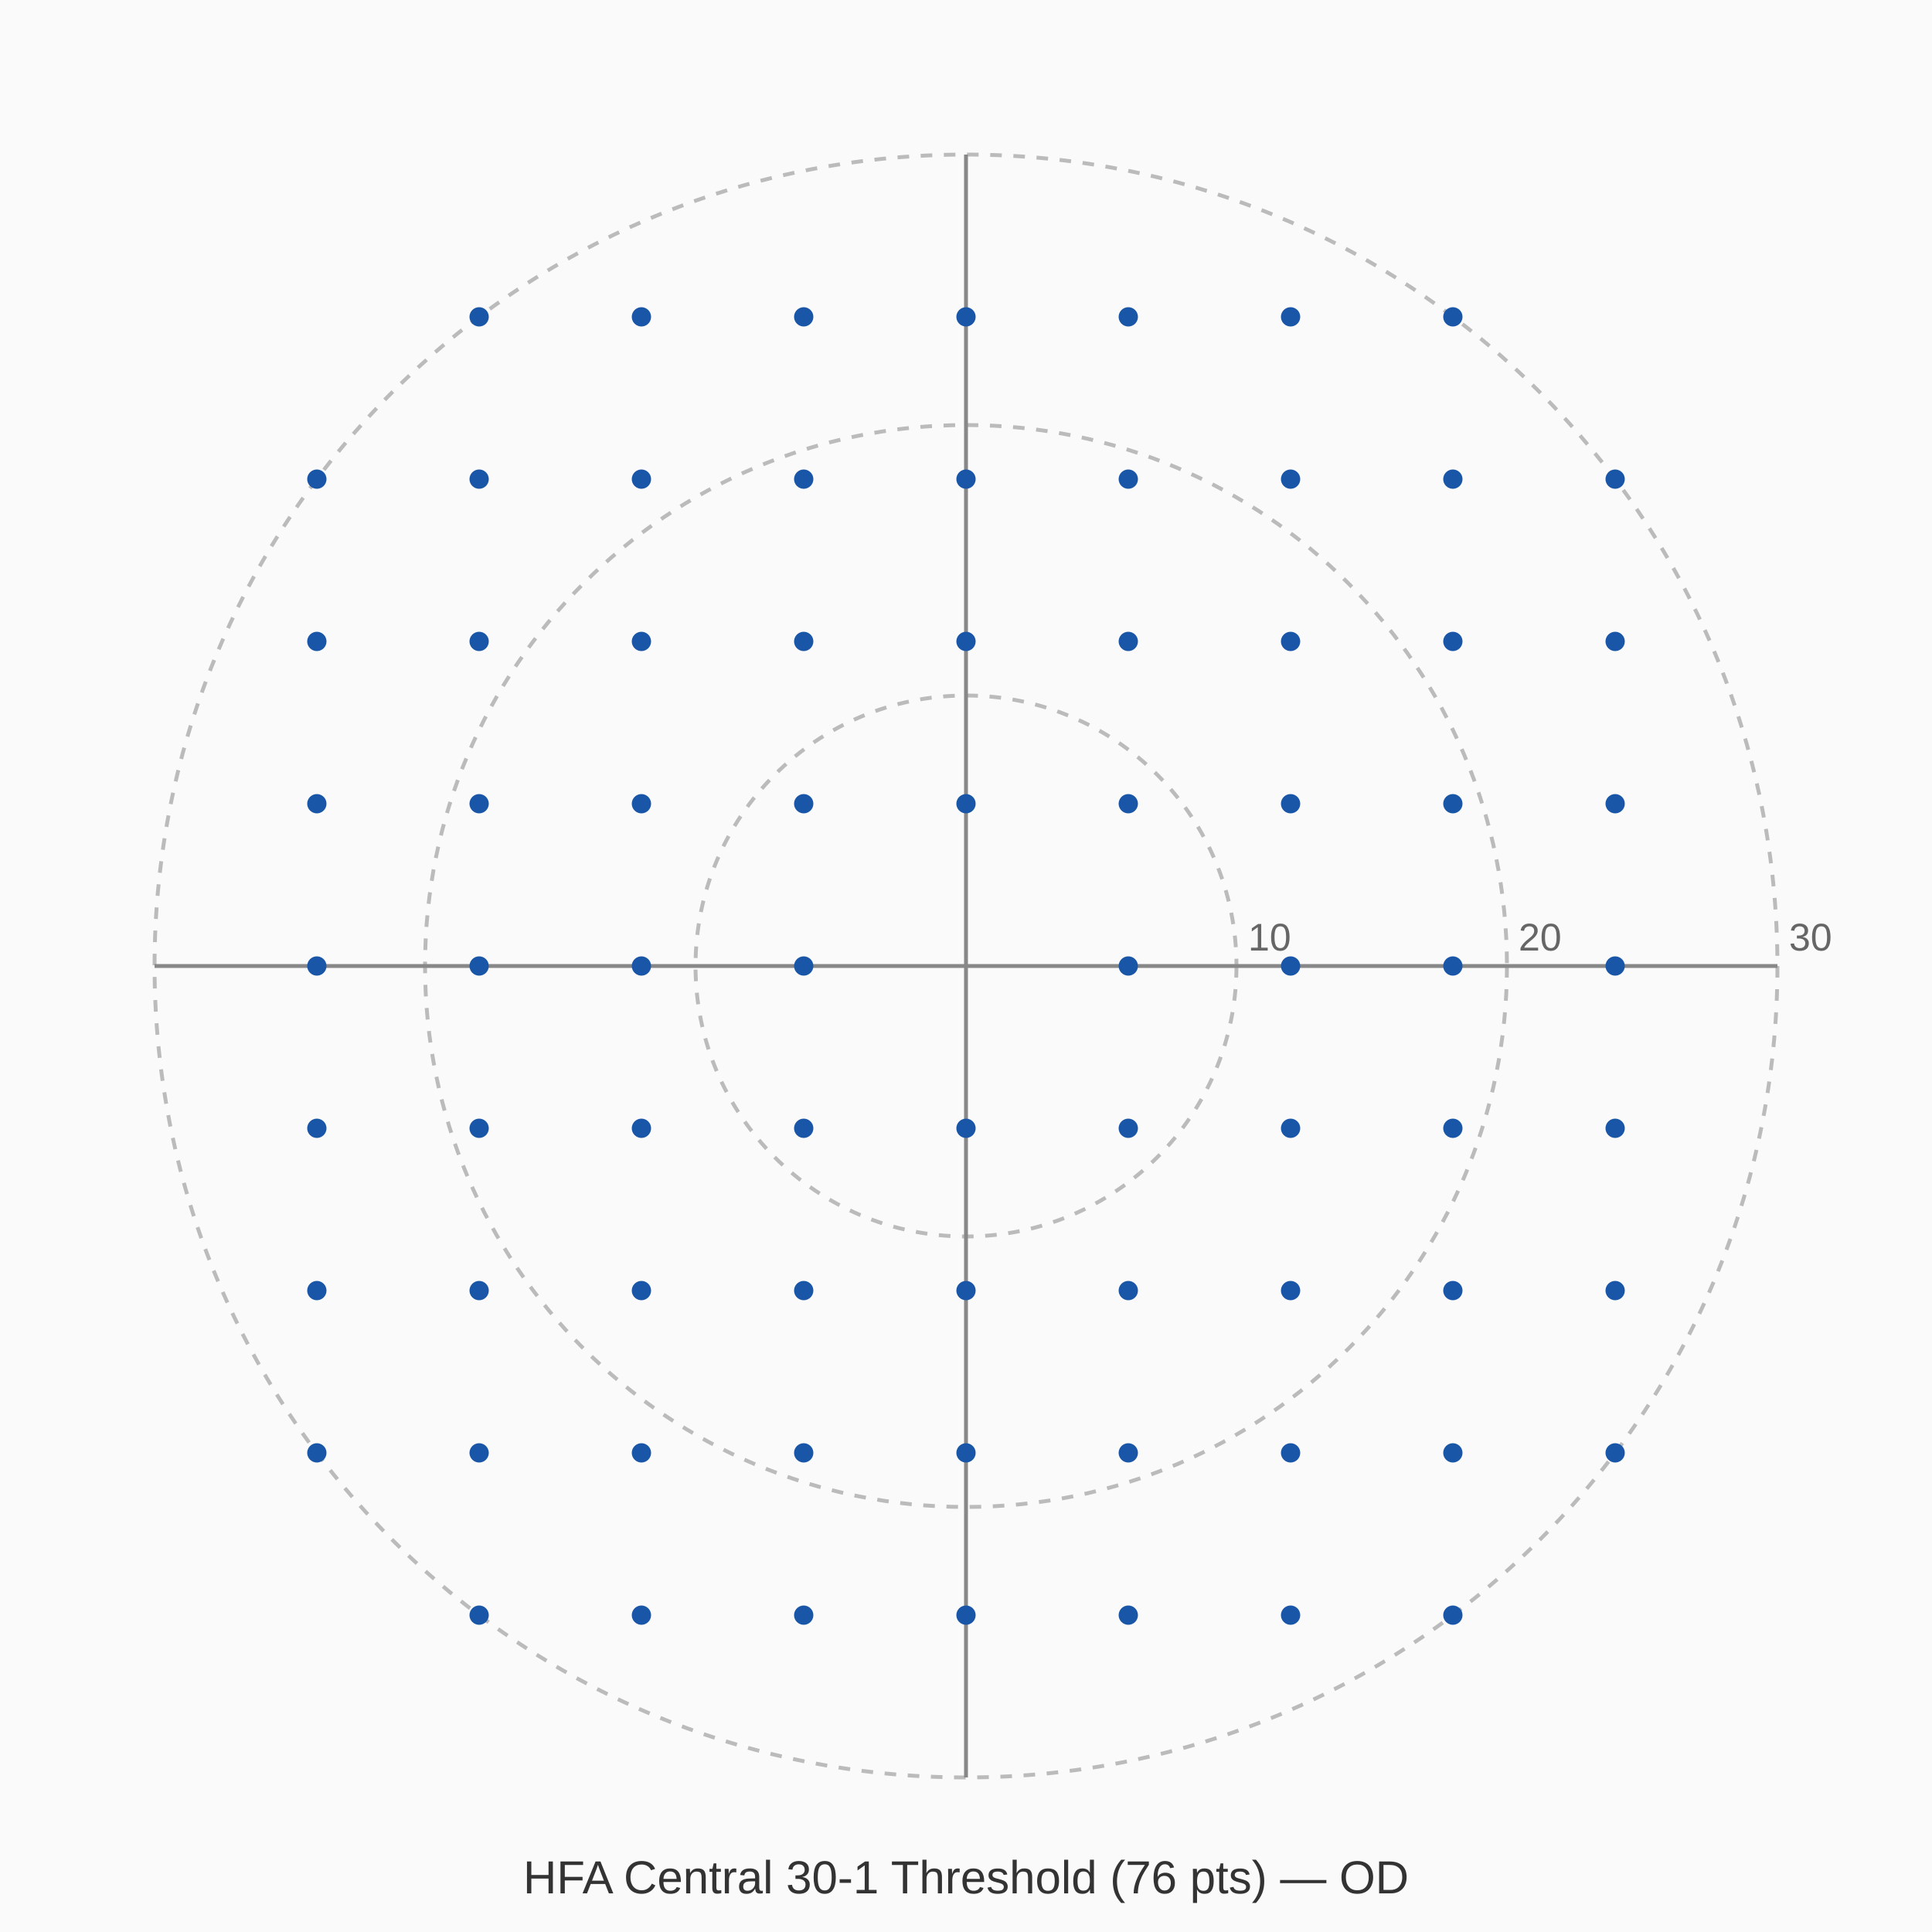
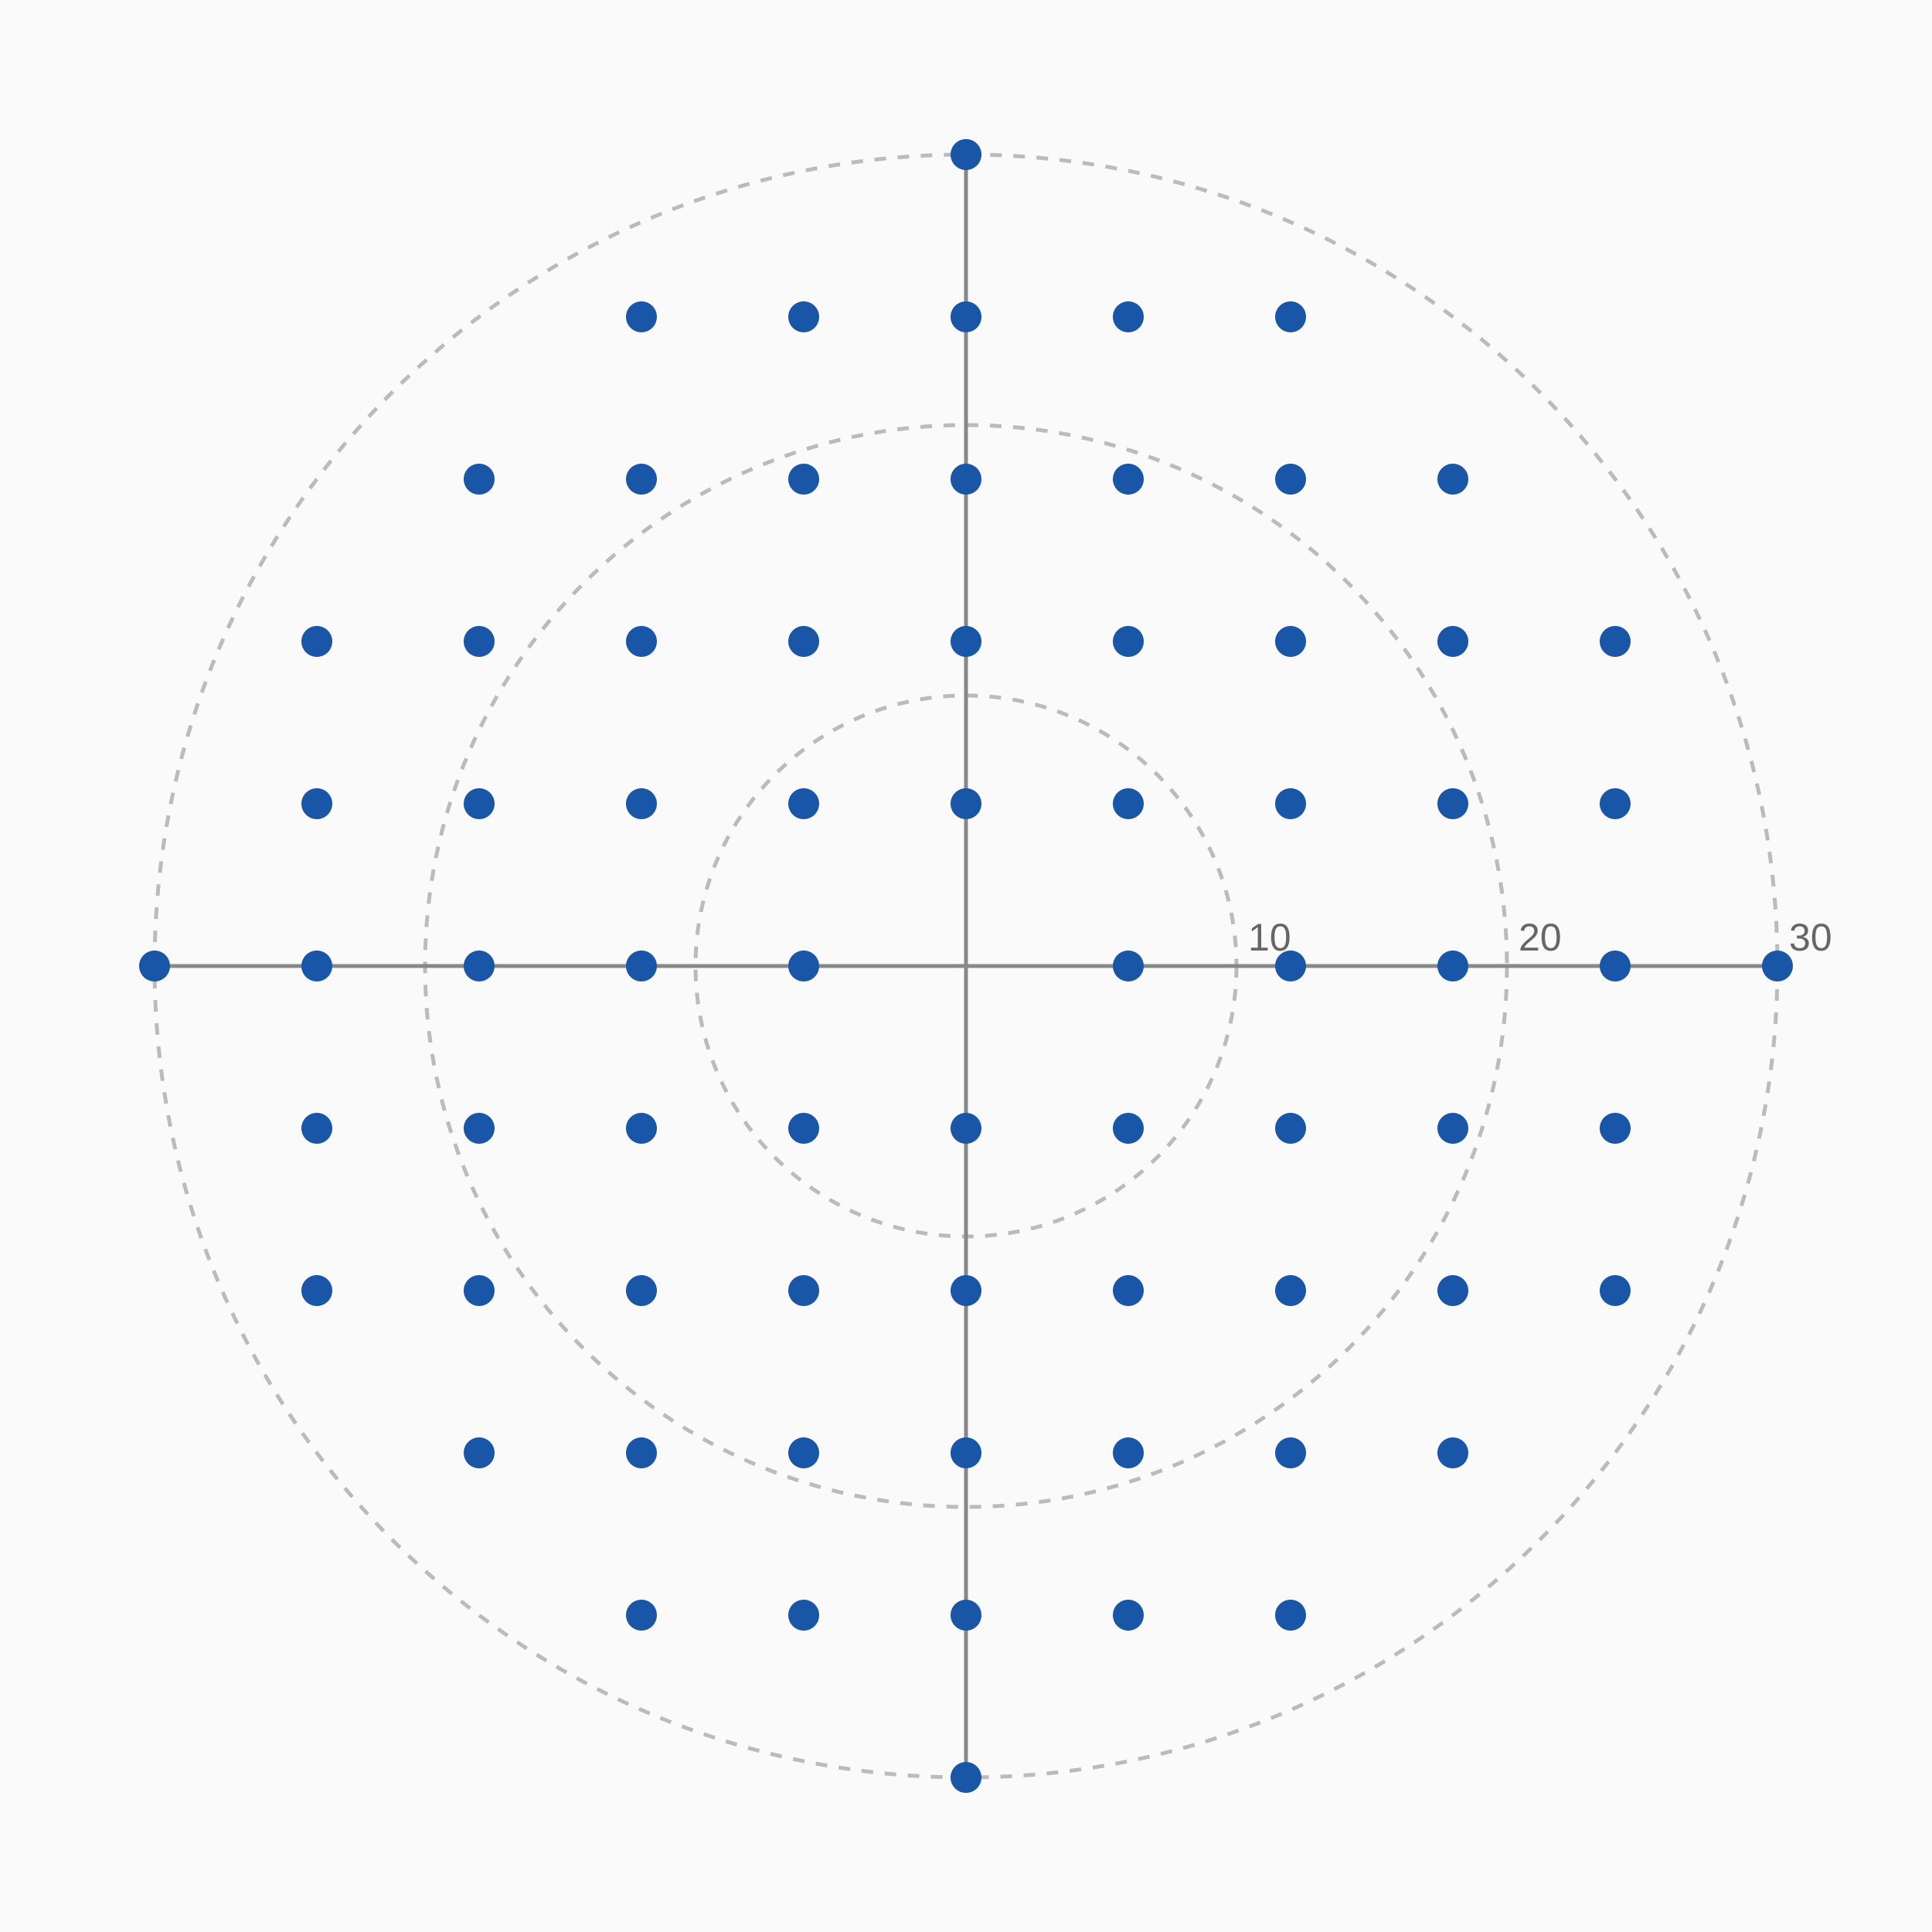
<svg xmlns="http://www.w3.org/2000/svg" width="500" height="500" viewBox="0 0 500 500">
  <rect width="500" height="500" fill="#fafafa" />
  <circle cx="250" cy="250" r="70" fill="none" stroke="#bbb" stroke-width="1" stroke-dasharray="3,3" />
  <circle cx="250" cy="250" r="140" fill="none" stroke="#bbb" stroke-width="1" stroke-dasharray="3,3" />
  <circle cx="250" cy="250" r="210" fill="none" stroke="#bbb" stroke-width="1" stroke-dasharray="3,3" />
  <line x1="40" y1="250" x2="460" y2="250" stroke="#888" stroke-width="1" />
  <line x1="250" y1="40" x2="250" y2="460" stroke="#888" stroke-width="1" />
  <text x="323" y="246" font-family="Arial" font-size="10" fill="#666">10</text>
  <text x="393" y="246" font-family="Arial" font-size="10" fill="#666">20</text>
  <text x="463" y="246" font-family="Arial" font-size="10" fill="#666">30</text>
-   <circle cx="82" cy="376" r="2.5" fill="#1a56a8" />
-   <circle cx="82" cy="334" r="2.5" fill="#1a56a8" />
-   <circle cx="82" cy="292" r="2.5" fill="#1a56a8" />
-   <circle cx="82" cy="250" r="2.5" fill="#1a56a8" />
-   <circle cx="82" cy="208" r="2.5" fill="#1a56a8" />
-   <circle cx="82" cy="166" r="2.5" fill="#1a56a8" />
-   <circle cx="82" cy="124" r="2.5" fill="#1a56a8" />
-   <circle cx="124" cy="418" r="2.5" fill="#1a56a8" />
-   <circle cx="124" cy="376" r="2.5" fill="#1a56a8" />
-   <circle cx="124" cy="334" r="2.5" fill="#1a56a8" />
-   <circle cx="124" cy="292" r="2.5" fill="#1a56a8" />
-   <circle cx="124" cy="250" r="2.5" fill="#1a56a8" />
-   <circle cx="124" cy="208" r="2.5" fill="#1a56a8" />
-   <circle cx="124" cy="166" r="2.5" fill="#1a56a8" />
-   <circle cx="124" cy="124" r="2.5" fill="#1a56a8" />
-   <circle cx="124" cy="82" r="2.5" fill="#1a56a8" />
-   <circle cx="166" cy="418" r="2.5" fill="#1a56a8" />
-   <circle cx="166" cy="376" r="2.5" fill="#1a56a8" />
-   <circle cx="166" cy="334" r="2.5" fill="#1a56a8" />
-   <circle cx="166" cy="292" r="2.5" fill="#1a56a8" />
-   <circle cx="166" cy="250" r="2.5" fill="#1a56a8" />
-   <circle cx="166" cy="208" r="2.5" fill="#1a56a8" />
-   <circle cx="166" cy="166" r="2.5" fill="#1a56a8" />
-   <circle cx="166" cy="124" r="2.5" fill="#1a56a8" />
-   <circle cx="166" cy="82" r="2.5" fill="#1a56a8" />
-   <circle cx="208" cy="418" r="2.5" fill="#1a56a8" />
-   <circle cx="208" cy="376" r="2.5" fill="#1a56a8" />
-   <circle cx="208" cy="334" r="2.5" fill="#1a56a8" />
-   <circle cx="208" cy="292" r="2.5" fill="#1a56a8" />
-   <circle cx="208" cy="250" r="2.5" fill="#1a56a8" />
-   <circle cx="208" cy="208" r="2.5" fill="#1a56a8" />
-   <circle cx="208" cy="166" r="2.5" fill="#1a56a8" />
-   <circle cx="208" cy="124" r="2.5" fill="#1a56a8" />
-   <circle cx="208" cy="82" r="2.5" fill="#1a56a8" />
-   <circle cx="250" cy="418" r="2.5" fill="#1a56a8" />
-   <circle cx="250" cy="376" r="2.5" fill="#1a56a8" />
-   <circle cx="250" cy="334" r="2.5" fill="#1a56a8" />
-   <circle cx="250" cy="292" r="2.5" fill="#1a56a8" />
-   <circle cx="250" cy="208" r="2.5" fill="#1a56a8" />
-   <circle cx="250" cy="166" r="2.5" fill="#1a56a8" />
-   <circle cx="250" cy="124" r="2.5" fill="#1a56a8" />
-   <circle cx="250" cy="82" r="2.5" fill="#1a56a8" />
-   <circle cx="292" cy="418" r="2.5" fill="#1a56a8" />
-   <circle cx="292" cy="376" r="2.5" fill="#1a56a8" />
-   <circle cx="292" cy="334" r="2.5" fill="#1a56a8" />
-   <circle cx="292" cy="292" r="2.5" fill="#1a56a8" />
-   <circle cx="292" cy="250" r="2.5" fill="#1a56a8" />
-   <circle cx="292" cy="208" r="2.5" fill="#1a56a8" />
-   <circle cx="292" cy="166" r="2.5" fill="#1a56a8" />
-   <circle cx="292" cy="124" r="2.5" fill="#1a56a8" />
-   <circle cx="292" cy="82" r="2.5" fill="#1a56a8" />
-   <circle cx="334" cy="418" r="2.5" fill="#1a56a8" />
-   <circle cx="334" cy="376" r="2.5" fill="#1a56a8" />
-   <circle cx="334" cy="334" r="2.5" fill="#1a56a8" />
-   <circle cx="334" cy="292" r="2.5" fill="#1a56a8" />
-   <circle cx="334" cy="250" r="2.5" fill="#1a56a8" />
-   <circle cx="334" cy="208" r="2.5" fill="#1a56a8" />
-   <circle cx="334" cy="166" r="2.5" fill="#1a56a8" />
-   <circle cx="334" cy="124" r="2.5" fill="#1a56a8" />
-   <circle cx="334" cy="82" r="2.5" fill="#1a56a8" />
-   <circle cx="376" cy="418" r="2.5" fill="#1a56a8" />
-   <circle cx="376" cy="376" r="2.5" fill="#1a56a8" />
-   <circle cx="376" cy="334" r="2.5" fill="#1a56a8" />
-   <circle cx="376" cy="292" r="2.5" fill="#1a56a8" />
-   <circle cx="376" cy="250" r="2.5" fill="#1a56a8" />
-   <circle cx="376" cy="208" r="2.5" fill="#1a56a8" />
-   <circle cx="376" cy="166" r="2.5" fill="#1a56a8" />
-   <circle cx="376" cy="124" r="2.5" fill="#1a56a8" />
-   <circle cx="376" cy="82" r="2.5" fill="#1a56a8" />
-   <circle cx="418" cy="376" r="2.5" fill="#1a56a8" />
-   <circle cx="418" cy="334" r="2.5" fill="#1a56a8" />
-   <circle cx="418" cy="292" r="2.5" fill="#1a56a8" />
-   <circle cx="418" cy="250" r="2.5" fill="#1a56a8" />
-   <circle cx="418" cy="208" r="2.5" fill="#1a56a8" />
-   <circle cx="418" cy="166" r="2.5" fill="#1a56a8" />
-   <circle cx="418" cy="124" r="2.5" fill="#1a56a8" />
-   <text x="250" y="490" font-family="Arial" font-size="12" fill="#333" text-anchor="middle">HFA Central 30-1 Threshold (76 pts) — OD</text>
+   <circle cx="250" cy="40" r="4" fill="#1a56a8" />
+   <circle cx="166" cy="82" r="4" fill="#1a56a8" />
+   <circle cx="208" cy="82" r="4" fill="#1a56a8" />
+   <circle cx="250" cy="82" r="4" fill="#1a56a8" />
+   <circle cx="292" cy="82" r="4" fill="#1a56a8" />
+   <circle cx="334" cy="82" r="4" fill="#1a56a8" />
+   <circle cx="124" cy="124" r="4" fill="#1a56a8" />
+   <circle cx="166" cy="124" r="4" fill="#1a56a8" />
+   <circle cx="208" cy="124" r="4" fill="#1a56a8" />
+   <circle cx="250" cy="124" r="4" fill="#1a56a8" />
+   <circle cx="292" cy="124" r="4" fill="#1a56a8" />
+   <circle cx="334" cy="124" r="4" fill="#1a56a8" />
+   <circle cx="376" cy="124" r="4" fill="#1a56a8" />
+   <circle cx="82" cy="166" r="4" fill="#1a56a8" />
+   <circle cx="124" cy="166" r="4" fill="#1a56a8" />
+   <circle cx="166" cy="166" r="4" fill="#1a56a8" />
+   <circle cx="208" cy="166" r="4" fill="#1a56a8" />
+   <circle cx="250" cy="166" r="4" fill="#1a56a8" />
+   <circle cx="292" cy="166" r="4" fill="#1a56a8" />
+   <circle cx="334" cy="166" r="4" fill="#1a56a8" />
+   <circle cx="376" cy="166" r="4" fill="#1a56a8" />
+   <circle cx="418" cy="166" r="4" fill="#1a56a8" />
+   <circle cx="82" cy="208" r="4" fill="#1a56a8" />
+   <circle cx="124" cy="208" r="4" fill="#1a56a8" />
+   <circle cx="166" cy="208" r="4" fill="#1a56a8" />
+   <circle cx="208" cy="208" r="4" fill="#1a56a8" />
+   <circle cx="250" cy="208" r="4" fill="#1a56a8" />
+   <circle cx="292" cy="208" r="4" fill="#1a56a8" />
+   <circle cx="334" cy="208" r="4" fill="#1a56a8" />
+   <circle cx="376" cy="208" r="4" fill="#1a56a8" />
+   <circle cx="418" cy="208" r="4" fill="#1a56a8" />
+   <circle cx="40" cy="250" r="4" fill="#1a56a8" />
+   <circle cx="82" cy="250" r="4" fill="#1a56a8" />
+   <circle cx="124" cy="250" r="4" fill="#1a56a8" />
+   <circle cx="166" cy="250" r="4" fill="#1a56a8" />
+   <circle cx="208" cy="250" r="4" fill="#1a56a8" />
+   <circle cx="292" cy="250" r="4" fill="#1a56a8" />
+   <circle cx="334" cy="250" r="4" fill="#1a56a8" />
+   <circle cx="376" cy="250" r="4" fill="#1a56a8" />
+   <circle cx="418" cy="250" r="4" fill="#1a56a8" />
+   <circle cx="460" cy="250" r="4" fill="#1a56a8" />
+   <circle cx="82" cy="292" r="4" fill="#1a56a8" />
+   <circle cx="124" cy="292" r="4" fill="#1a56a8" />
+   <circle cx="166" cy="292" r="4" fill="#1a56a8" />
+   <circle cx="208" cy="292" r="4" fill="#1a56a8" />
+   <circle cx="250" cy="292" r="4" fill="#1a56a8" />
+   <circle cx="292" cy="292" r="4" fill="#1a56a8" />
+   <circle cx="334" cy="292" r="4" fill="#1a56a8" />
+   <circle cx="376" cy="292" r="4" fill="#1a56a8" />
+   <circle cx="418" cy="292" r="4" fill="#1a56a8" />
+   <circle cx="82" cy="334" r="4" fill="#1a56a8" />
+   <circle cx="124" cy="334" r="4" fill="#1a56a8" />
+   <circle cx="166" cy="334" r="4" fill="#1a56a8" />
+   <circle cx="208" cy="334" r="4" fill="#1a56a8" />
+   <circle cx="250" cy="334" r="4" fill="#1a56a8" />
+   <circle cx="292" cy="334" r="4" fill="#1a56a8" />
+   <circle cx="334" cy="334" r="4" fill="#1a56a8" />
+   <circle cx="376" cy="334" r="4" fill="#1a56a8" />
+   <circle cx="418" cy="334" r="4" fill="#1a56a8" />
+   <circle cx="124" cy="376" r="4" fill="#1a56a8" />
+   <circle cx="166" cy="376" r="4" fill="#1a56a8" />
+   <circle cx="208" cy="376" r="4" fill="#1a56a8" />
+   <circle cx="250" cy="376" r="4" fill="#1a56a8" />
+   <circle cx="292" cy="376" r="4" fill="#1a56a8" />
+   <circle cx="334" cy="376" r="4" fill="#1a56a8" />
+   <circle cx="376" cy="376" r="4" fill="#1a56a8" />
+   <circle cx="166" cy="418" r="4" fill="#1a56a8" />
+   <circle cx="208" cy="418" r="4" fill="#1a56a8" />
+   <circle cx="250" cy="418" r="4" fill="#1a56a8" />
+   <circle cx="292" cy="418" r="4" fill="#1a56a8" />
+   <circle cx="334" cy="418" r="4" fill="#1a56a8" />
+   <circle cx="250" cy="460" r="4" fill="#1a56a8" />
</svg>
